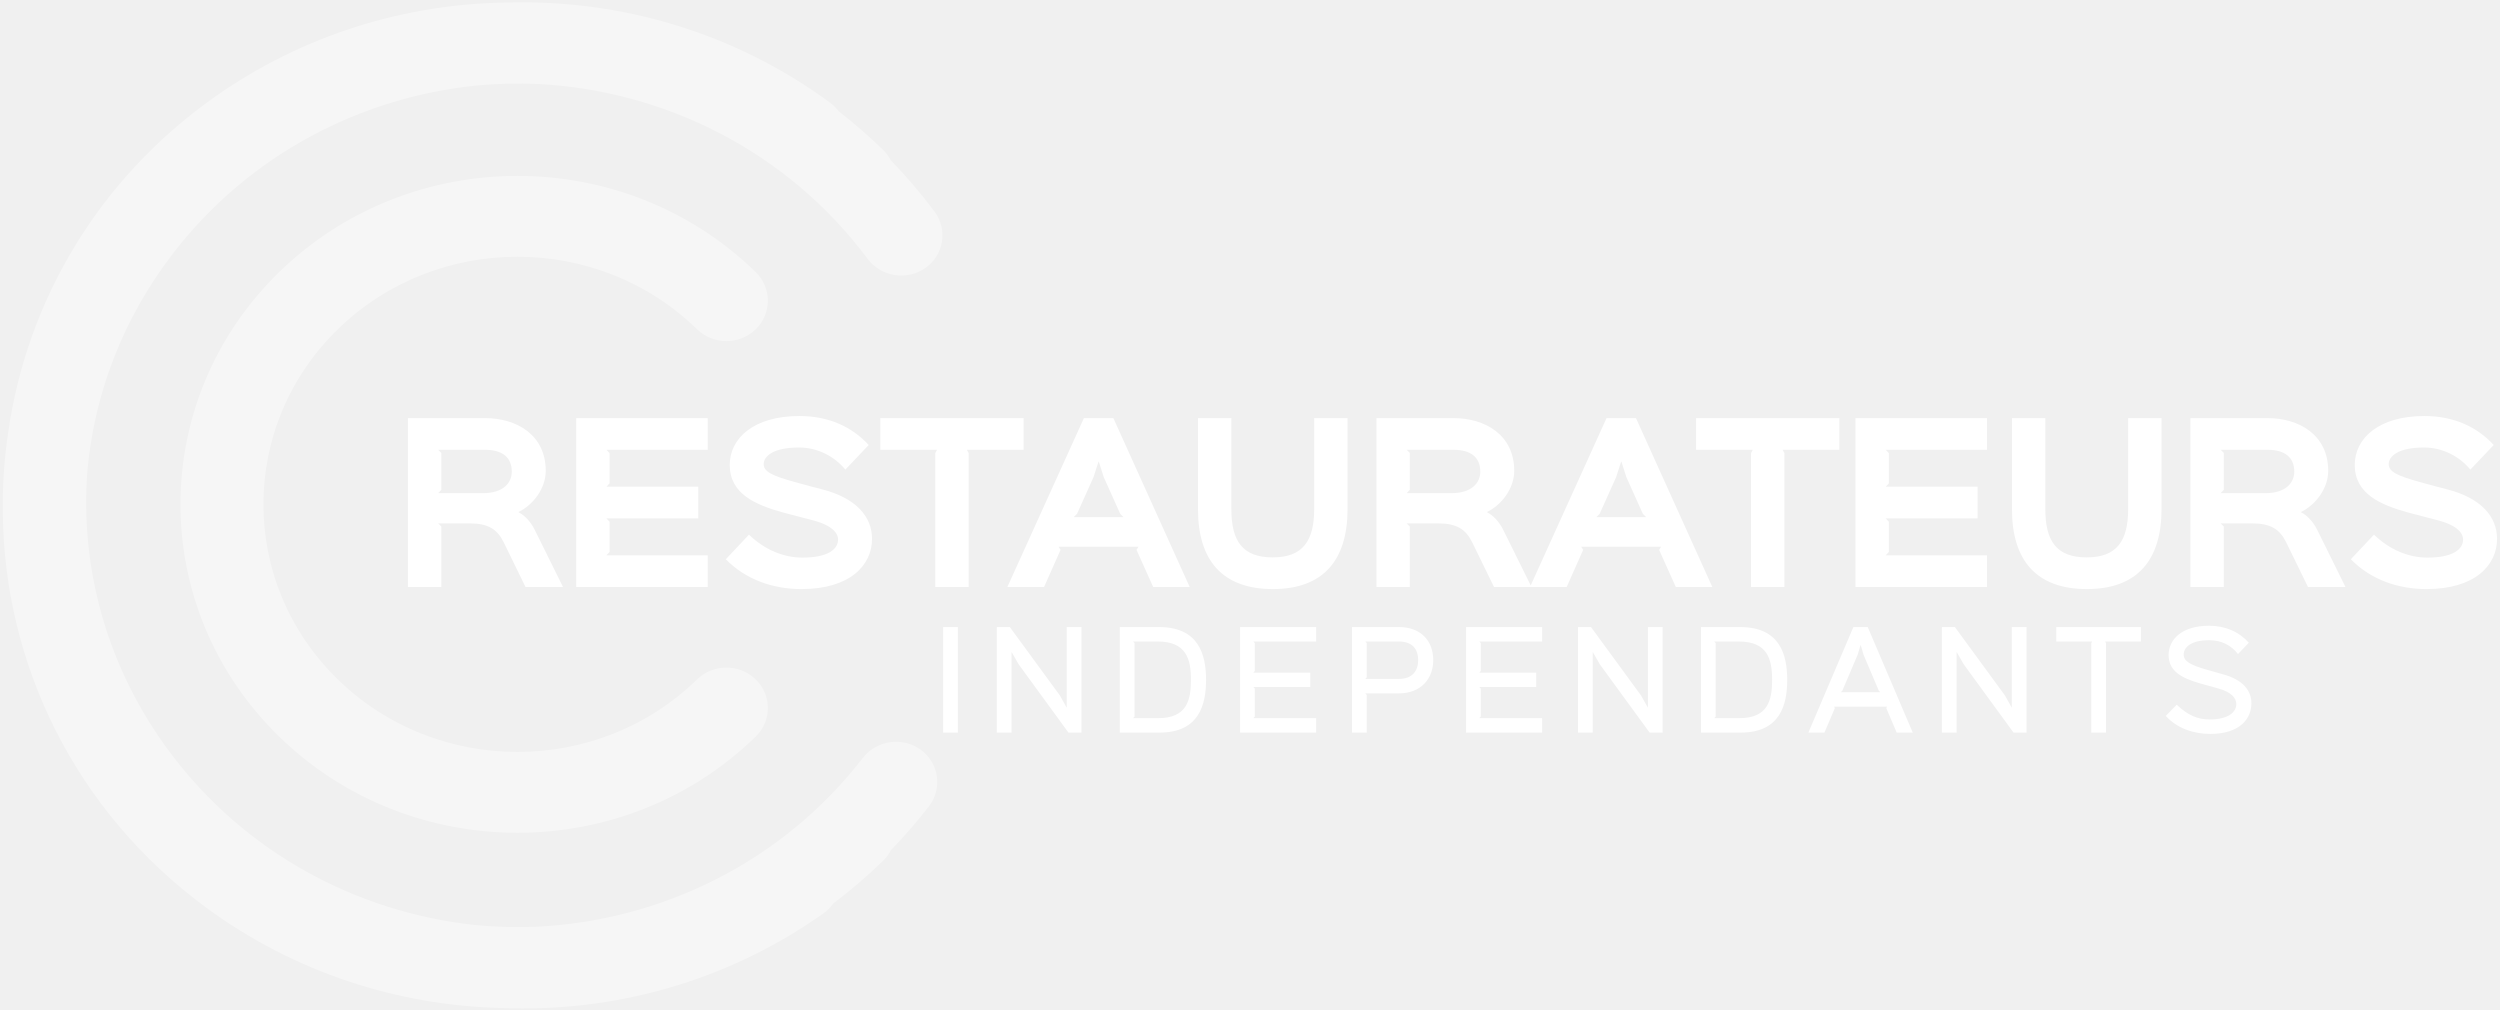
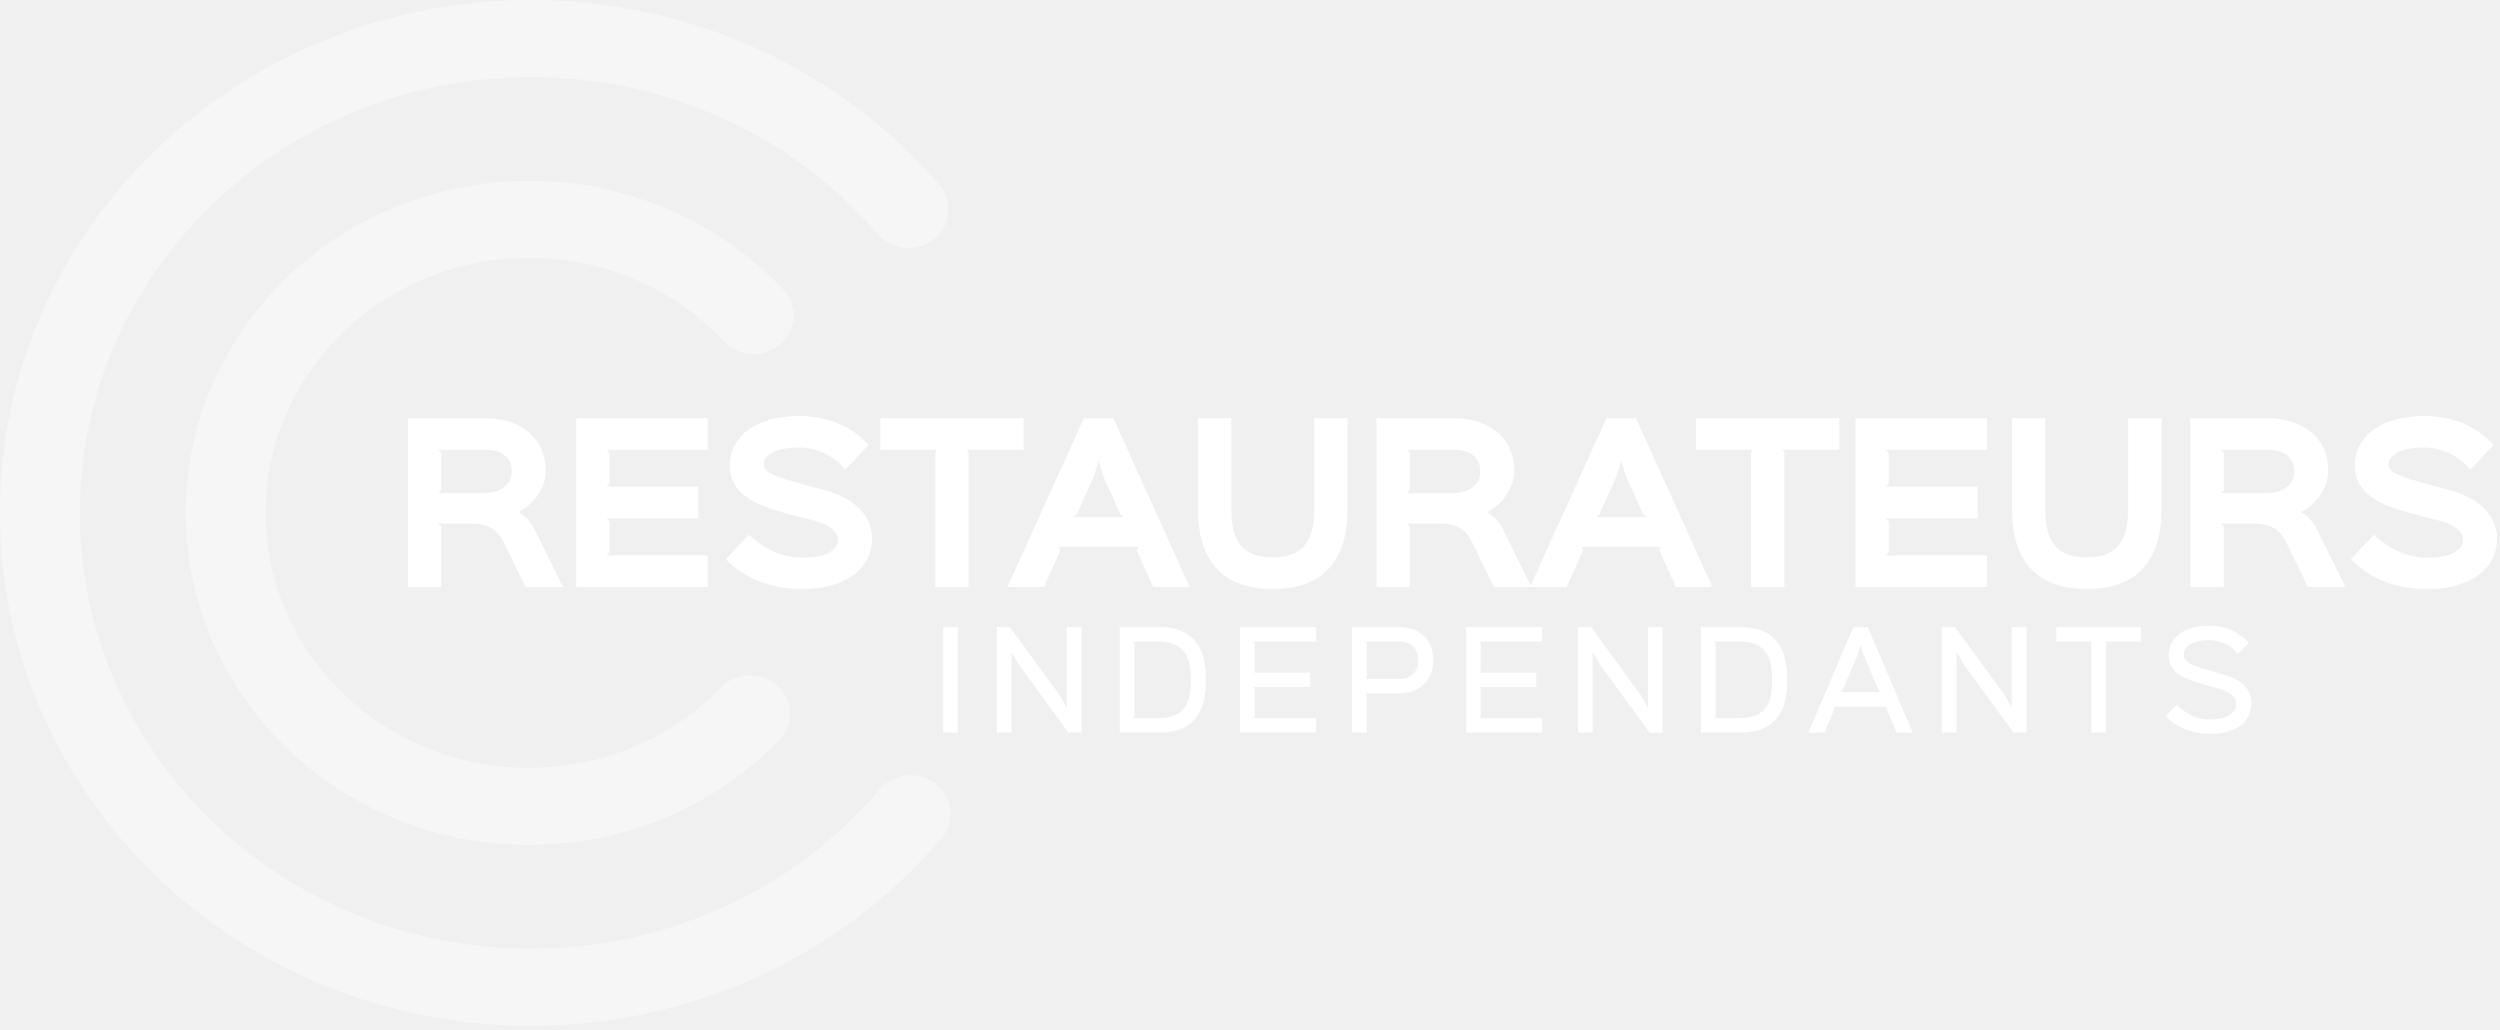
- <svg xmlns="http://www.w3.org/2000/svg" width="250" height="101" viewBox="0 0 250 101">
-   <g fill="#FFFFFF">
-     <path d="M83.865,11.126 C85.403,12.316 86.888,13.605 88.31,14.991 C88.632,15.305 88.89,15.657 89.083,16.033 C90.629,17.622 92.087,19.327 93.444,21.146 C94.797,22.959 94.396,25.487 92.55,26.793 C90.703,28.099 88.109,27.688 86.756,25.875 C78.704,15.086 66.438,9.057 53.809,8.398 C51.719,8.306 49.624,8.361 47.541,8.563 C35.996,9.767 24.943,15.469 17.375,25.249 C12.273,31.841 9.437,39.405 8.742,47.046 C7.991,56.721 10.64,66.721 16.98,75.216 C24.483,85.269 35.644,91.19 47.349,92.484 C49.411,92.693 51.485,92.757 53.555,92.678 C66.011,92.1 78.154,86.3 86.279,75.8 C87.663,74.011 90.264,73.645 92.088,74.983 C93.911,76.321 94.268,78.856 92.883,80.645 C91.69,82.187 90.423,83.645 89.092,85.016 C88.897,85.398 88.637,85.756 88.31,86.074 C86.718,87.626 85.048,89.055 83.312,90.362 C83.051,90.736 82.721,91.073 82.324,91.354 C72.634,98.207 61.289,101.257 50.148,100.801 C39.831,100.552 29.512,97.286 20.664,90.795 C7.444,81.096 0.426,66.341 0.282,51.313 C0.239,48.58 0.423,45.844 0.835,43.135 C2.707,30.185 9.734,17.996 21.412,9.737 C30.323,3.436 40.633,0.35 50.897,0.249 C62.073,-0.032 73.396,3.215 82.991,10.254 C83.335,10.506 83.627,10.801 83.865,11.126 Z M27.916,27.21 C14.757,40.036 14.757,60.832 27.916,73.659 C41.076,86.485 62.412,86.485 75.572,73.659 C77.192,72.08 77.192,69.52 75.572,67.942 C73.952,66.363 71.326,66.363 69.706,67.942 C59.786,77.611 43.702,77.611 33.782,67.942 C23.862,58.273 23.862,42.596 33.782,32.927 C43.702,23.258 59.786,23.258 69.706,32.927 C71.326,34.506 73.952,34.506 75.572,32.927 C77.192,31.348 77.192,28.788 75.572,27.21 C62.412,14.383 41.076,14.383 27.916,27.21 Z" opacity=".4" />
-     <path d="M56.759,24.881 L56.759,35.437 L55.287,35.437 L55.287,24.881 L56.759,24.881 Z M69.118,24.881 L69.118,35.437 L67.818,35.437 L62.837,28.608 L62.15,27.409 L62.126,27.409 L62.126,35.437 L60.654,35.437 L60.654,24.881 L61.954,24.881 L66.959,31.723 L67.622,32.909 L67.646,32.909 L67.646,24.881 L69.118,24.881 Z M80.067,30.159 C80.067,28.087 79.601,26.327 76.742,26.327 L74.277,26.327 L74.424,26.484 L74.424,33.834 L74.277,33.99 L76.791,33.99 C79.625,33.99 80.067,32.244 80.067,30.159 Z M81.576,30.159 C81.576,32.635 80.889,35.437 76.914,35.437 L72.952,35.437 L72.952,24.881 L76.865,24.881 C80.876,24.881 81.576,27.683 81.576,30.159 Z M92.585,33.99 L92.585,35.437 L84.98,35.437 L84.98,24.881 L92.585,24.881 L92.585,26.327 L86.305,26.327 L86.452,26.484 L86.452,29.273 L86.305,29.442 L91.997,29.442 L91.997,30.876 L86.305,30.876 L86.452,31.032 L86.452,33.834 L86.305,33.99 L92.585,33.99 Z M102.786,28.191 C102.786,27.07 102.197,26.327 100.86,26.327 L97.499,26.327 L97.646,26.484 L97.646,29.911 L97.499,30.068 L100.86,30.068 C102.185,30.068 102.786,29.286 102.786,28.191 Z M104.295,28.191 C104.295,30.055 103.056,31.514 100.86,31.514 L97.499,31.514 L97.646,31.671 L97.646,35.437 L96.174,35.437 L96.174,24.881 L100.86,24.881 C103.056,24.881 104.295,26.262 104.295,28.191 Z M115.182,33.99 L115.182,35.437 L107.576,35.437 L107.576,24.881 L115.182,24.881 L115.182,26.327 L108.901,26.327 L109.048,26.484 L109.048,29.273 L108.901,29.442 L114.593,29.442 L114.593,30.876 L108.901,30.876 L109.048,31.032 L109.048,33.834 L108.901,33.99 L115.182,33.99 Z M127.234,24.881 L127.234,35.437 L125.934,35.437 L120.954,28.608 L120.267,27.409 L120.242,27.409 L120.242,35.437 L118.77,35.437 L118.77,24.881 L120.07,24.881 L125.075,31.723 L125.738,32.909 L125.762,32.909 L125.762,24.881 L127.234,24.881 Z M138.183,30.159 C138.183,28.087 137.717,26.327 134.858,26.327 L132.393,26.327 L132.54,26.484 L132.54,33.834 L132.393,33.99 L134.908,33.99 C137.741,33.99 138.183,32.244 138.183,30.159 Z M139.692,30.159 C139.692,32.635 139.005,35.437 135.03,35.437 L131.068,35.437 L131.068,24.881 L134.981,24.881 C138.993,24.881 139.692,27.683 139.692,30.159 Z M145.059,31.397 L148.996,31.397 L148.849,31.241 L147.328,27.657 L147.046,26.692 L147.021,26.692 L146.739,27.644 L145.206,31.241 L145.059,31.397 Z M147.745,24.881 L152.247,35.437 L150.64,35.437 L149.598,32.987 L149.671,32.844 L144.384,32.844 L144.458,32.987 L143.415,35.437 L141.808,35.437 L146.31,24.881 L147.745,24.881 Z M163.625,24.881 L163.625,35.437 L162.325,35.437 L157.344,28.608 L156.657,27.409 L156.633,27.409 L156.633,35.437 L155.161,35.437 L155.161,24.881 L156.461,24.881 L161.466,31.723 L162.129,32.909 L162.153,32.909 L162.153,24.881 L163.625,24.881 Z M175.064,24.881 L175.064,26.327 L171.495,26.327 L171.568,26.484 L171.568,35.437 L170.096,35.437 L170.096,26.484 L170.182,26.327 L166.6,26.327 L166.6,24.881 L175.064,24.881 Z M186.111,32.505 C186.111,34.043 184.958,35.567 182.002,35.567 C180.37,35.567 178.689,35.033 177.549,33.769 L178.64,32.648 C179.781,33.717 180.726,34.121 181.952,34.121 C183.78,34.121 184.602,33.404 184.602,32.583 C184.602,31.997 184.124,31.384 182.787,31.019 C182.578,30.954 181.18,30.576 180.959,30.511 C179.156,29.99 177.831,29.299 177.831,27.683 C177.831,26.145 179.131,24.75 181.879,24.75 C183.498,24.75 184.872,25.35 185.853,26.445 L184.774,27.579 C184.075,26.705 183.142,26.197 181.879,26.197 C180.039,26.197 179.34,26.927 179.34,27.631 C179.34,28.282 179.953,28.66 181.634,29.142 C181.842,29.195 183.007,29.533 183.241,29.599 C185.24,30.133 186.111,31.215 186.111,32.505 Z M12.149,9.345 C12.149,7.906 11.207,7.155 9.461,7.155 L4.789,7.155 L5.103,7.468 L5.103,11.159 L4.789,11.492 L9.264,11.492 C11.306,11.492 12.149,10.45 12.149,9.345 Z M14.446,15.162 L17.272,20.876 L13.523,20.876 L11.345,16.413 C10.697,15.1 9.794,14.516 7.949,14.516 L4.789,14.516 L5.103,14.829 L5.103,20.876 L1.766,20.876 L1.766,3.986 L9.461,3.986 C12.621,3.986 15.545,5.654 15.545,9.261 C15.545,11.055 14.25,12.681 12.836,13.369 L12.836,13.411 C13.366,13.661 14.014,14.287 14.446,15.162 Z M31.742,17.706 L31.742,20.876 L18.592,20.876 L18.592,3.986 L31.742,3.986 L31.742,7.155 L21.614,7.155 L21.928,7.489 L21.928,10.512 L21.614,10.846 L30.8,10.846 L30.8,14.015 L21.614,14.015 L21.928,14.349 L21.928,17.373 L21.614,17.706 L31.742,17.706 Z M48.175,16.059 C48.175,18.665 46.016,21.084 41.109,21.084 C38.283,21.084 35.554,20.146 33.552,18.102 L35.868,15.642 C37.497,17.206 39.382,17.936 41.227,17.936 C43.837,17.936 44.779,17.06 44.779,16.122 C44.779,15.579 44.328,14.745 42.247,14.203 C41.894,14.12 39.676,13.536 39.303,13.432 C36.477,12.66 33.945,11.534 33.945,8.677 C33.945,5.987 36.359,3.777 40.913,3.777 C43.759,3.777 46.114,4.799 47.841,6.676 L45.506,9.136 C44.406,7.802 42.718,6.926 40.873,6.926 C38.283,6.926 37.34,7.802 37.34,8.594 C37.34,9.303 38.067,9.741 40.638,10.429 C40.991,10.533 42.836,11.034 43.209,11.117 C46.526,11.972 48.175,13.807 48.175,16.059 Z M63.332,3.986 L63.332,7.155 L57.659,7.155 L57.836,7.489 L57.836,20.876 L54.499,20.876 L54.499,7.489 L54.676,7.155 L49.004,7.155 L49.004,3.986 L63.332,3.986 Z M68.341,13.89 L73.327,13.89 L72.993,13.557 L71.344,9.887 L70.854,8.344 L70.814,8.365 L70.324,9.887 L68.675,13.557 L68.341,13.89 Z M72.306,3.986 L79.941,20.876 L76.29,20.876 L74.622,17.164 L74.818,16.851 L66.83,16.851 L67.026,17.164 L65.377,20.876 L61.707,20.876 L69.362,3.986 L72.306,3.986 Z M95.726,3.986 L95.726,13.098 C95.726,18.144 93.332,21.084 88.268,21.084 C83.184,21.084 80.77,18.186 80.77,13.098 L80.77,3.986 L84.107,3.986 L84.107,13.077 C84.107,16.267 85.206,17.915 88.248,17.915 C91.251,17.915 92.389,16.267 92.389,13.077 L92.389,3.986 L95.726,3.986 Z M108.999,9.345 C108.999,7.906 108.057,7.155 106.31,7.155 L101.638,7.155 L101.952,7.468 L101.952,11.159 L101.638,11.492 L106.113,11.492 C108.155,11.492 108.999,10.45 108.999,9.345 Z M111.295,15.162 L114.122,20.876 L110.373,20.876 L108.194,16.413 C107.546,15.1 106.643,14.516 104.798,14.516 L101.638,14.516 L101.952,14.829 L101.952,20.876 L98.616,20.876 L98.616,3.986 L106.31,3.986 C109.47,3.986 112.394,5.654 112.394,9.261 C112.394,11.055 111.099,12.681 109.686,13.369 L109.686,13.411 C110.216,13.661 110.863,14.287 111.295,15.162 Z M120.603,13.89 L125.588,13.89 L125.255,13.557 L123.606,9.887 L123.115,8.344 L123.076,8.365 L122.585,9.887 L120.937,13.557 L120.603,13.89 Z M124.568,3.986 L132.203,20.876 L128.552,20.876 L126.884,17.164 L127.08,16.851 L119.092,16.851 L119.288,17.164 L117.639,20.876 L113.969,20.876 L121.624,3.986 L124.568,3.986 Z M144.906,3.986 L144.906,7.155 L139.234,7.155 L139.411,7.489 L139.411,20.876 L136.074,20.876 L136.074,7.489 L136.251,7.155 L130.578,7.155 L130.578,3.986 L144.906,3.986 Z M159.671,17.706 L159.671,20.876 L146.52,20.876 L146.52,3.986 L159.671,3.986 L159.671,7.155 L149.543,7.155 L149.857,7.489 L149.857,10.512 L149.543,10.846 L158.729,10.846 L158.729,14.015 L149.543,14.015 L149.857,14.349 L149.857,17.373 L149.543,17.706 L159.671,17.706 Z M177.124,3.986 L177.124,13.098 C177.124,18.144 174.729,21.084 169.666,21.084 C164.582,21.084 162.168,18.186 162.168,13.098 L162.168,3.986 L165.504,3.986 L165.504,13.077 C165.504,16.267 166.604,17.915 169.646,17.915 C172.649,17.915 173.787,16.267 173.787,13.077 L173.787,3.986 L177.124,3.986 Z M190.397,9.345 C190.397,7.906 189.455,7.155 187.708,7.155 L183.036,7.155 L183.35,7.468 L183.35,11.159 L183.036,11.492 L187.511,11.492 C189.553,11.492 190.397,10.45 190.397,9.345 Z M192.693,15.162 L195.519,20.876 L191.771,20.876 L189.592,16.413 C188.944,15.1 188.041,14.516 186.196,14.516 L183.036,14.516 L183.35,14.829 L183.35,20.876 L180.014,20.876 L180.014,3.986 L187.708,3.986 C190.868,3.986 193.792,5.654 193.792,9.261 C193.792,11.055 192.497,12.681 191.084,13.369 L191.084,13.411 C191.614,13.661 192.261,14.287 192.693,15.162 Z M210.676,16.059 C210.676,18.665 208.517,21.084 203.61,21.084 C200.784,21.084 198.056,20.146 196.054,18.102 L198.37,15.642 C199.999,17.206 201.883,17.936 203.728,17.936 C206.339,17.936 207.281,17.06 207.281,16.122 C207.281,15.579 206.829,14.745 204.749,14.203 C204.396,14.12 202.178,13.536 201.805,13.432 C198.978,12.66 196.446,11.534 196.446,8.677 C196.446,5.987 198.861,3.777 203.414,3.777 C206.26,3.777 208.615,4.799 210.343,6.676 L208.007,9.136 C206.908,7.802 205.22,6.926 203.375,6.926 C200.784,6.926 199.842,7.802 199.842,8.594 C199.842,9.303 200.568,9.741 203.139,10.429 C203.493,10.533 205.338,11.034 205.711,11.117 C209.028,11.972 210.676,13.807 210.676,16.059 Z" transform="translate(39.029 37.824)" />
+ <svg xmlns="http://www.w3.org/2000/svg" width="250px" height="103px" viewBox="0 0 250 103" version="1.1">
+   <g id="Brand-Assets-FR" stroke="none" stroke-width="1" fill="none" fill-rule="evenodd">
+     <g id="RI-Logos" transform="translate(-44, -266)" fill="#FFFFFF" fill-rule="nonzero">
+       <g id="ri-logo" transform="translate(44, 266)">
+         <g id="rc-logo-circles" opacity="0.4">
+           <path d="M93.922,18.486 C95.332,20.122 95.102,22.552 93.408,23.914 C91.714,25.276 89.198,25.054 87.787,23.418 C79.263,13.531 66.678,7.708 53.1,7.708 C28.183,7.708 7.982,27.219 7.982,51.287 C7.982,75.356 28.183,94.867 53.1,94.867 C66.785,94.867 79.459,88.951 87.982,78.93 C89.381,77.285 91.896,77.047 93.599,78.398 C95.303,79.749 95.549,82.177 94.15,83.822 C84.128,95.607 69.2,102.575 53.1,102.575 C23.774,102.575 -1.05160325e-12,79.612 -1.05160325e-12,51.287 C-1.05160325e-12,22.962 23.774,0 53.1,0 C69.074,0 83.897,6.859 93.922,18.486 Z M78.331,28.979 C79.811,30.557 79.686,32.994 78.053,34.423 C76.42,35.852 73.896,35.732 72.415,34.155 C67.449,28.862 60.436,25.792 52.904,25.792 C38.355,25.792 26.558,37.205 26.558,51.287 C26.558,65.37 38.355,76.783 52.904,76.783 C60.272,76.783 67.146,73.846 72.097,68.753 C73.606,67.201 76.132,67.124 77.739,68.581 C79.346,70.038 79.426,72.477 77.917,74.029 C71.473,80.658 62.501,84.491 52.904,84.491 C33.943,84.491 18.576,69.624 18.576,51.287 C18.576,32.951 33.943,18.084 52.904,18.084 C62.715,18.084 71.867,22.091 78.331,28.979 Z" id="circles" />
+         </g>
+         <g id="fr.lbl" transform="translate(39.02864, 37.8241)">
+           <path d="M56.759,24.881 L56.759,35.437 L55.287,35.437 L55.287,24.881 L56.759,24.881 Z M69.118,24.881 L69.118,35.437 L67.818,35.437 L62.837,28.608 L62.15,27.409 L62.126,27.409 L62.126,35.437 L60.654,35.437 L60.654,24.881 L61.954,24.881 L66.959,31.723 L67.622,32.909 L67.646,32.909 L67.646,24.881 L69.118,24.881 Z M80.067,30.159 C80.067,28.087 79.601,26.327 76.742,26.327 L74.277,26.327 L74.424,26.484 L74.424,33.834 L74.277,33.99 L76.791,33.99 C79.625,33.99 80.067,32.244 80.067,30.159 Z M81.576,30.159 C81.576,32.635 80.889,35.437 76.914,35.437 L72.952,35.437 L72.952,24.881 L76.865,24.881 C80.876,24.881 81.576,27.683 81.576,30.159 Z M92.585,33.99 L92.585,35.437 L84.98,35.437 L84.98,24.881 L92.585,24.881 L92.585,26.327 L86.305,26.327 L86.452,26.484 L86.452,29.273 L86.305,29.442 L91.997,29.442 L91.997,30.876 L86.305,30.876 L86.452,31.032 L86.452,33.834 L86.305,33.99 L92.585,33.99 Z M102.786,28.191 C102.786,27.07 102.197,26.327 100.86,26.327 L97.499,26.327 L97.646,26.484 L97.646,29.911 L97.499,30.068 L100.86,30.068 C102.185,30.068 102.786,29.286 102.786,28.191 Z M104.295,28.191 C104.295,30.055 103.056,31.514 100.86,31.514 L97.499,31.514 L97.646,31.671 L97.646,35.437 L96.174,35.437 L96.174,24.881 L100.86,24.881 C103.056,24.881 104.295,26.262 104.295,28.191 Z M115.182,33.99 L115.182,35.437 L107.576,35.437 L107.576,24.881 L115.182,24.881 L115.182,26.327 L108.901,26.327 L109.048,26.484 L109.048,29.273 L108.901,29.442 L114.593,29.442 L114.593,30.876 L108.901,30.876 L109.048,31.032 L109.048,33.834 L108.901,33.99 L115.182,33.99 Z M127.234,24.881 L127.234,35.437 L125.934,35.437 L120.954,28.608 L120.267,27.409 L120.242,27.409 L120.242,35.437 L118.77,35.437 L118.77,24.881 L120.07,24.881 L125.075,31.723 L125.738,32.909 L125.762,32.909 L125.762,24.881 L127.234,24.881 Z M138.183,30.159 C138.183,28.087 137.717,26.327 134.858,26.327 L132.393,26.327 L132.54,26.484 L132.54,33.834 L132.393,33.99 L134.908,33.99 C137.741,33.99 138.183,32.244 138.183,30.159 Z M139.692,30.159 C139.692,32.635 139.005,35.437 135.03,35.437 L131.068,35.437 L131.068,24.881 L134.981,24.881 C138.993,24.881 139.692,27.683 139.692,30.159 Z M145.059,31.397 L148.996,31.397 L148.849,31.241 L147.328,27.657 L147.046,26.692 L147.021,26.692 L146.739,27.644 L145.206,31.241 L145.059,31.397 Z M147.745,24.881 L152.247,35.437 L150.64,35.437 L149.598,32.987 L149.671,32.844 L144.384,32.844 L144.458,32.987 L143.415,35.437 L141.808,35.437 L146.31,24.881 L147.745,24.881 Z M163.625,24.881 L163.625,35.437 L162.325,35.437 L157.344,28.608 L156.657,27.409 L156.633,27.409 L156.633,35.437 L155.161,35.437 L155.161,24.881 L156.461,24.881 L161.466,31.723 L162.129,32.909 L162.153,32.909 L162.153,24.881 L163.625,24.881 Z M175.064,24.881 L175.064,26.327 L171.495,26.327 L171.568,26.484 L171.568,35.437 L170.096,35.437 L170.096,26.484 L170.182,26.327 L166.6,26.327 L166.6,24.881 L175.064,24.881 Z M186.111,32.505 C186.111,34.043 184.958,35.567 182.002,35.567 C180.37,35.567 178.689,35.033 177.549,33.769 L178.64,32.648 C179.781,33.717 180.726,34.121 181.952,34.121 C183.78,34.121 184.602,33.404 184.602,32.583 C184.602,31.997 184.124,31.384 182.787,31.019 C182.578,30.954 181.18,30.576 180.959,30.511 C179.156,29.99 177.831,29.299 177.831,27.683 C177.831,26.145 179.131,24.75 181.879,24.75 C183.498,24.75 184.872,25.35 185.853,26.445 L184.774,27.579 C184.075,26.705 183.142,26.197 181.879,26.197 C180.039,26.197 179.34,26.927 179.34,27.631 C179.34,28.282 179.953,28.66 181.634,29.142 C181.842,29.195 183.007,29.533 183.241,29.599 C185.24,30.133 186.111,31.215 186.111,32.505 Z M12.149,9.345 C12.149,7.906 11.207,7.155 9.461,7.155 L4.789,7.155 L5.103,7.468 L5.103,11.159 L4.789,11.492 L9.264,11.492 C11.306,11.492 12.149,10.45 12.149,9.345 Z M14.446,15.162 L17.272,20.876 L13.523,20.876 L11.345,16.413 C10.697,15.1 9.794,14.516 7.949,14.516 L4.789,14.516 L5.103,14.829 L5.103,20.876 L1.766,20.876 L1.766,3.986 L9.461,3.986 C12.621,3.986 15.545,5.654 15.545,9.261 C15.545,11.055 14.25,12.681 12.836,13.369 L12.836,13.411 C13.366,13.661 14.014,14.287 14.446,15.162 Z M31.742,17.706 L31.742,20.876 L18.592,20.876 L18.592,3.986 L31.742,3.986 L31.742,7.155 L21.614,7.155 L21.928,7.489 L21.928,10.512 L21.614,10.846 L30.8,10.846 L30.8,14.015 L21.614,14.015 L21.928,14.349 L21.928,17.373 L21.614,17.706 L31.742,17.706 Z M48.175,16.059 C48.175,18.665 46.016,21.084 41.109,21.084 C38.283,21.084 35.554,20.146 33.552,18.102 L35.868,15.642 C37.497,17.206 39.382,17.936 41.227,17.936 C43.837,17.936 44.779,17.06 44.779,16.122 C44.779,15.579 44.328,14.745 42.247,14.203 C41.894,14.12 39.676,13.536 39.303,13.432 C36.477,12.66 33.945,11.534 33.945,8.677 C33.945,5.987 36.359,3.777 40.913,3.777 C43.759,3.777 46.114,4.799 47.841,6.676 L45.506,9.136 C44.406,7.802 42.718,6.926 40.873,6.926 C38.283,6.926 37.34,7.802 37.34,8.594 C37.34,9.303 38.067,9.741 40.638,10.429 C40.991,10.533 42.836,11.034 43.209,11.117 C46.526,11.972 48.175,13.807 48.175,16.059 Z M63.332,3.986 L63.332,7.155 L57.659,7.155 L57.836,7.489 L57.836,20.876 L54.499,20.876 L54.499,7.489 L54.676,7.155 L49.004,7.155 L49.004,3.986 L63.332,3.986 Z M68.341,13.89 L73.327,13.89 L72.993,13.557 L71.344,9.887 L70.854,8.344 L70.814,8.365 L70.324,9.887 L68.675,13.557 L68.341,13.89 Z M72.306,3.986 L79.941,20.876 L76.29,20.876 L74.622,17.164 L74.818,16.851 L66.83,16.851 L67.026,17.164 L65.377,20.876 L61.707,20.876 L69.362,3.986 L72.306,3.986 Z M95.726,3.986 L95.726,13.098 C95.726,18.144 93.332,21.084 88.268,21.084 C83.184,21.084 80.77,18.186 80.77,13.098 L80.77,3.986 L84.107,3.986 L84.107,13.077 C84.107,16.267 85.206,17.915 88.248,17.915 C91.251,17.915 92.389,16.267 92.389,13.077 L92.389,3.986 L95.726,3.986 Z M108.999,9.345 C108.999,7.906 108.057,7.155 106.31,7.155 L101.638,7.155 L101.952,7.468 L101.952,11.159 L101.638,11.492 L106.113,11.492 C108.155,11.492 108.999,10.45 108.999,9.345 Z M111.295,15.162 L114.122,20.876 L110.373,20.876 L108.194,16.413 C107.546,15.1 106.643,14.516 104.798,14.516 L101.638,14.516 L101.952,14.829 L101.952,20.876 L98.616,20.876 L98.616,3.986 L106.31,3.986 C109.47,3.986 112.394,5.654 112.394,9.261 C112.394,11.055 111.099,12.681 109.686,13.369 L109.686,13.411 C110.216,13.661 110.863,14.287 111.295,15.162 Z M120.603,13.89 L125.588,13.89 L125.255,13.557 L123.606,9.887 L123.115,8.344 L123.076,8.365 L122.585,9.887 L120.937,13.557 L120.603,13.89 Z M124.568,3.986 L132.203,20.876 L128.552,20.876 L126.884,17.164 L127.08,16.851 L119.092,16.851 L119.288,17.164 L117.639,20.876 L113.969,20.876 L121.624,3.986 L124.568,3.986 Z M144.906,3.986 L144.906,7.155 L139.234,7.155 L139.411,7.489 L139.411,20.876 L136.074,20.876 L136.074,7.489 L136.251,7.155 L130.578,7.155 L130.578,3.986 L144.906,3.986 Z M159.671,17.706 L159.671,20.876 L146.52,20.876 L146.52,3.986 L159.671,3.986 L159.671,7.155 L149.543,7.155 L149.857,7.489 L149.857,10.512 L149.543,10.846 L158.729,10.846 L158.729,14.015 L149.543,14.015 L149.857,14.349 L149.857,17.373 L149.543,17.706 L159.671,17.706 Z M177.124,3.986 L177.124,13.098 C177.124,18.144 174.729,21.084 169.666,21.084 C164.582,21.084 162.168,18.186 162.168,13.098 L162.168,3.986 L165.504,3.986 L165.504,13.077 C165.504,16.267 166.604,17.915 169.646,17.915 C172.649,17.915 173.787,16.267 173.787,13.077 L173.787,3.986 L177.124,3.986 Z M190.397,9.345 C190.397,7.906 189.455,7.155 187.708,7.155 L183.036,7.155 L183.35,7.468 L183.35,11.159 L183.036,11.492 L187.511,11.492 C189.553,11.492 190.397,10.45 190.397,9.345 Z M192.693,15.162 L195.519,20.876 L191.771,20.876 L189.592,16.413 C188.944,15.1 188.041,14.516 186.196,14.516 L183.036,14.516 L183.35,14.829 L183.35,20.876 L180.014,20.876 L180.014,3.986 L187.708,3.986 C190.868,3.986 193.792,5.654 193.792,9.261 C193.792,11.055 192.497,12.681 191.084,13.369 L191.084,13.411 C191.614,13.661 192.261,14.287 192.693,15.162 Z M210.676,16.059 C210.676,18.665 208.517,21.084 203.61,21.084 C200.784,21.084 198.056,20.146 196.054,18.102 L198.37,15.642 C199.999,17.206 201.883,17.936 203.728,17.936 C206.339,17.936 207.281,17.06 207.281,16.122 C207.281,15.579 206.829,14.745 204.749,14.203 C204.396,14.12 202.178,13.536 201.805,13.432 C198.978,12.66 196.446,11.534 196.446,8.677 C196.446,5.987 198.861,3.777 203.414,3.777 C206.26,3.777 208.615,4.799 210.343,6.676 L208.007,9.136 C206.908,7.802 205.22,6.926 203.375,6.926 C200.784,6.926 199.842,7.802 199.842,8.594 C199.842,9.303 200.568,9.741 203.139,10.429 C203.493,10.533 205.338,11.034 205.711,11.117 C209.028,11.972 210.676,13.807 210.676,16.059 Z" id="Combined-Shape" />
+         </g>
+       </g>
+     </g>
  </g>
</svg>
